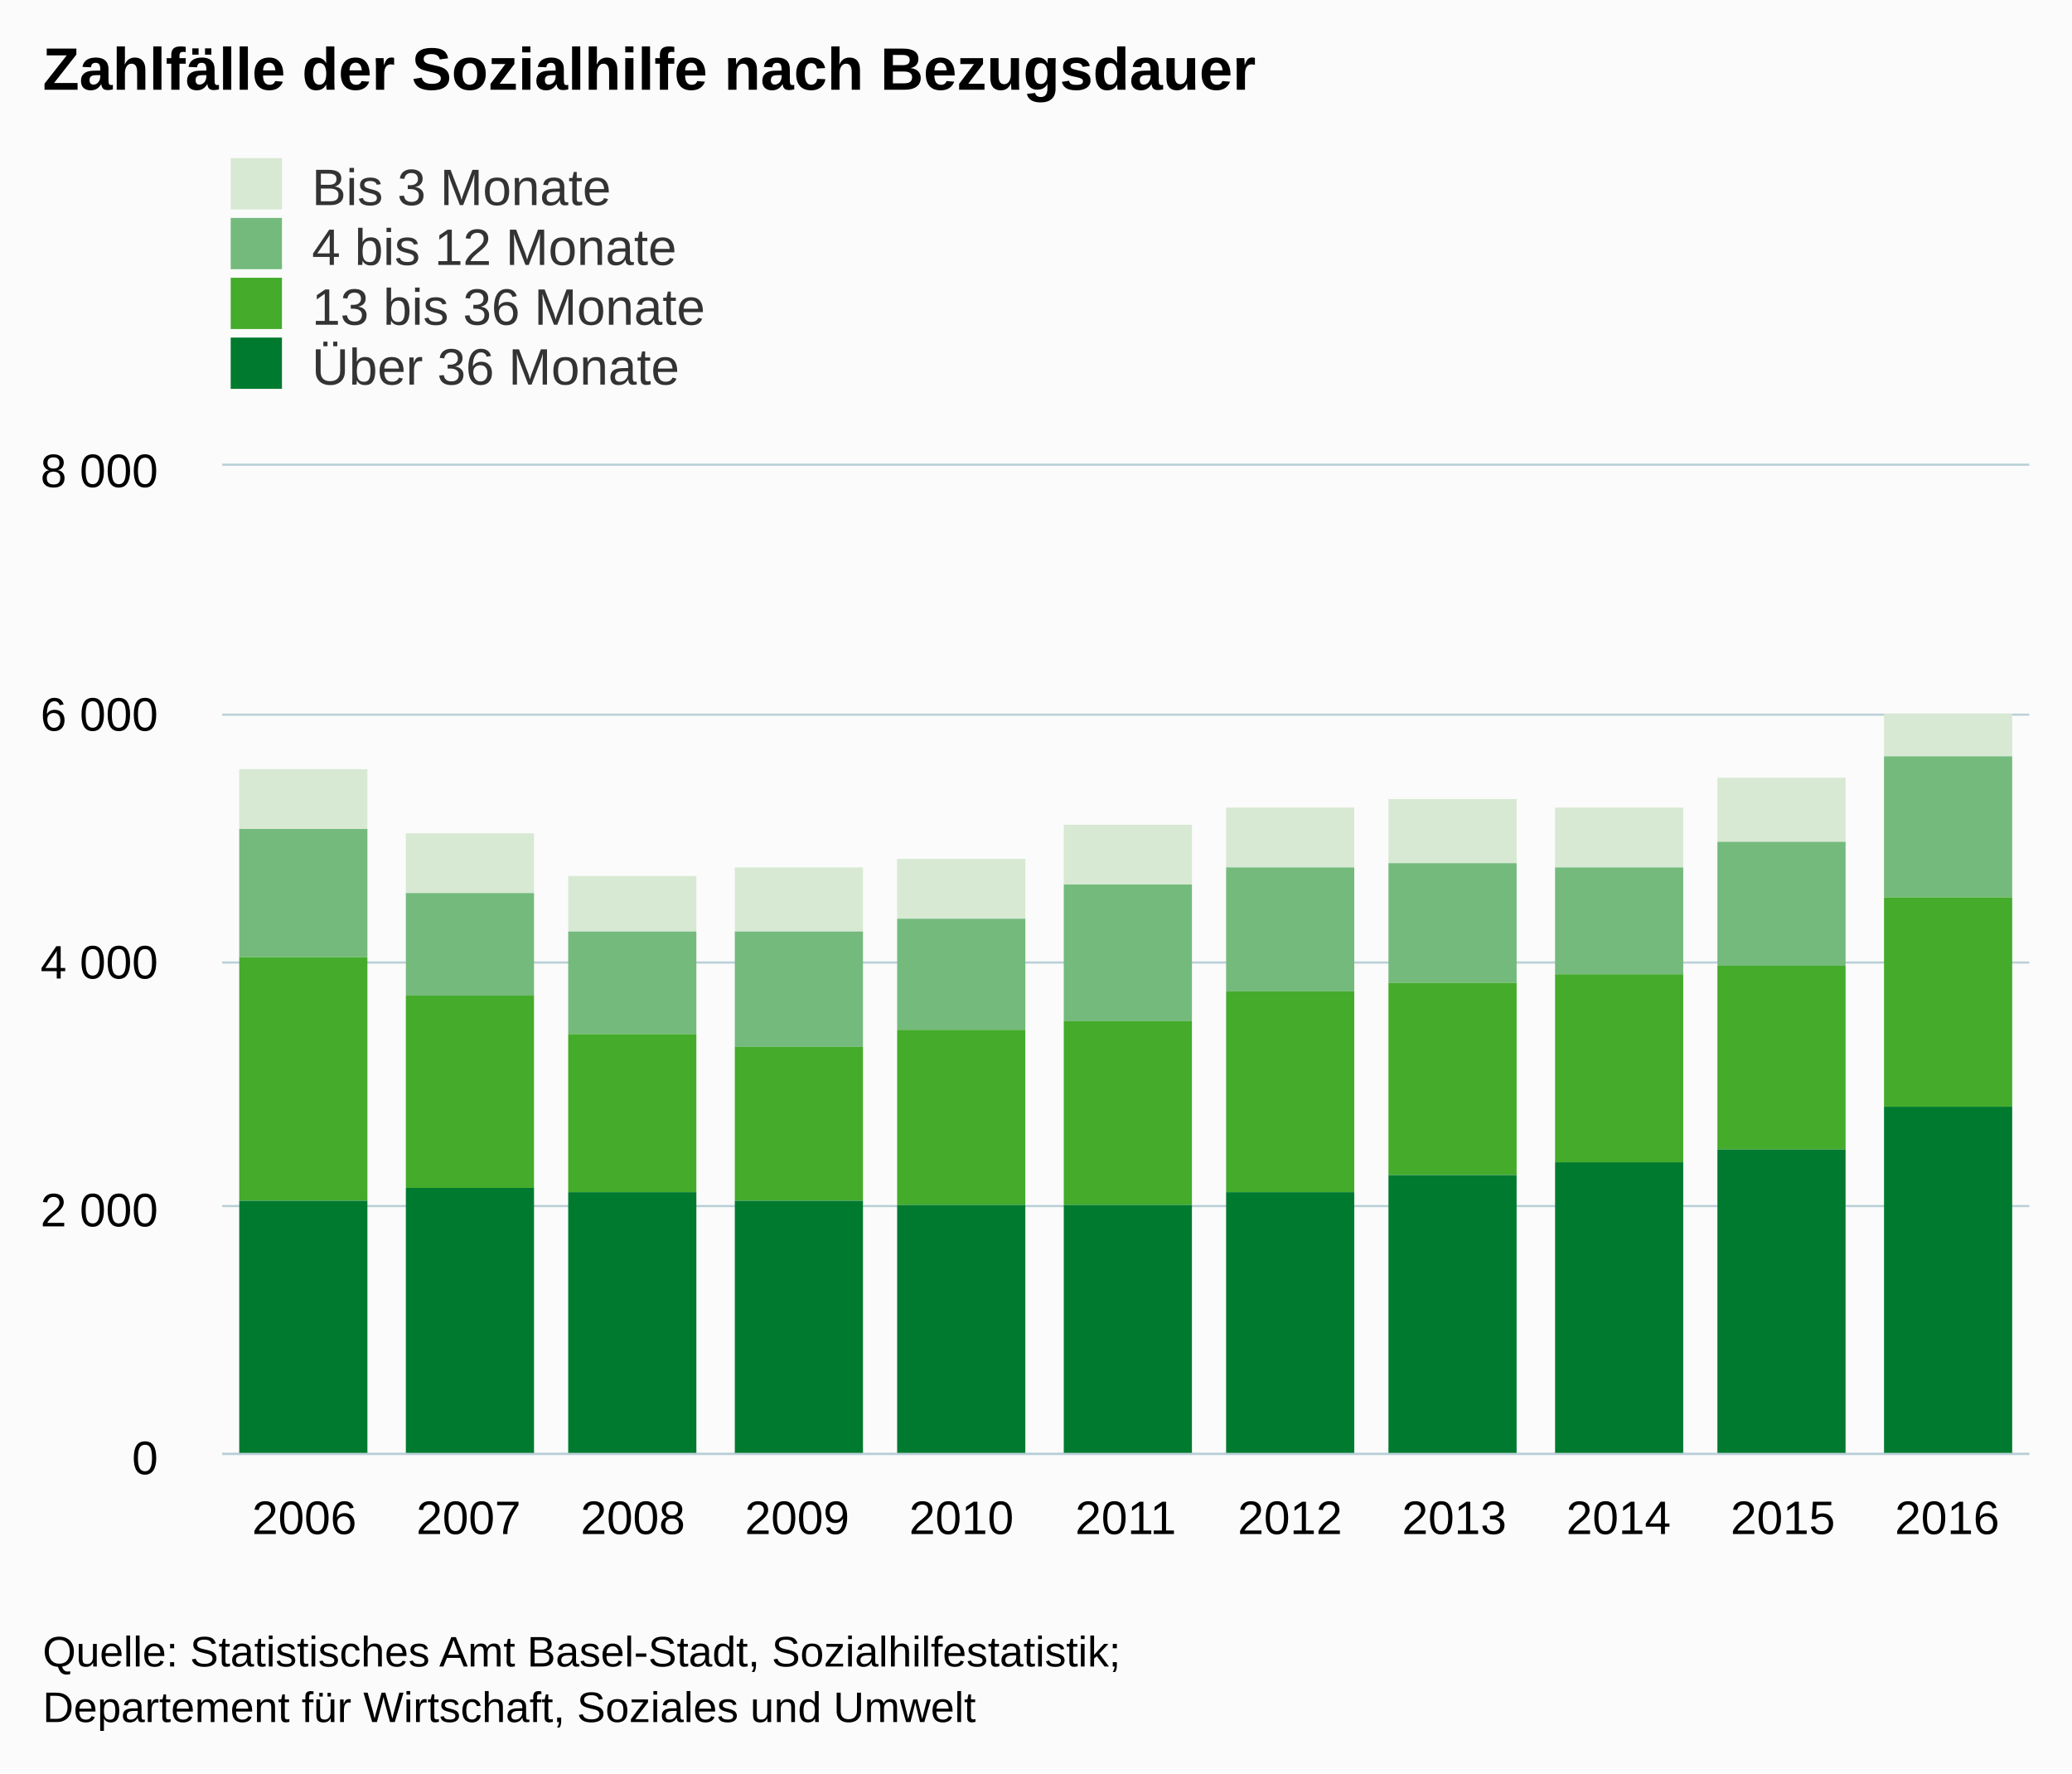
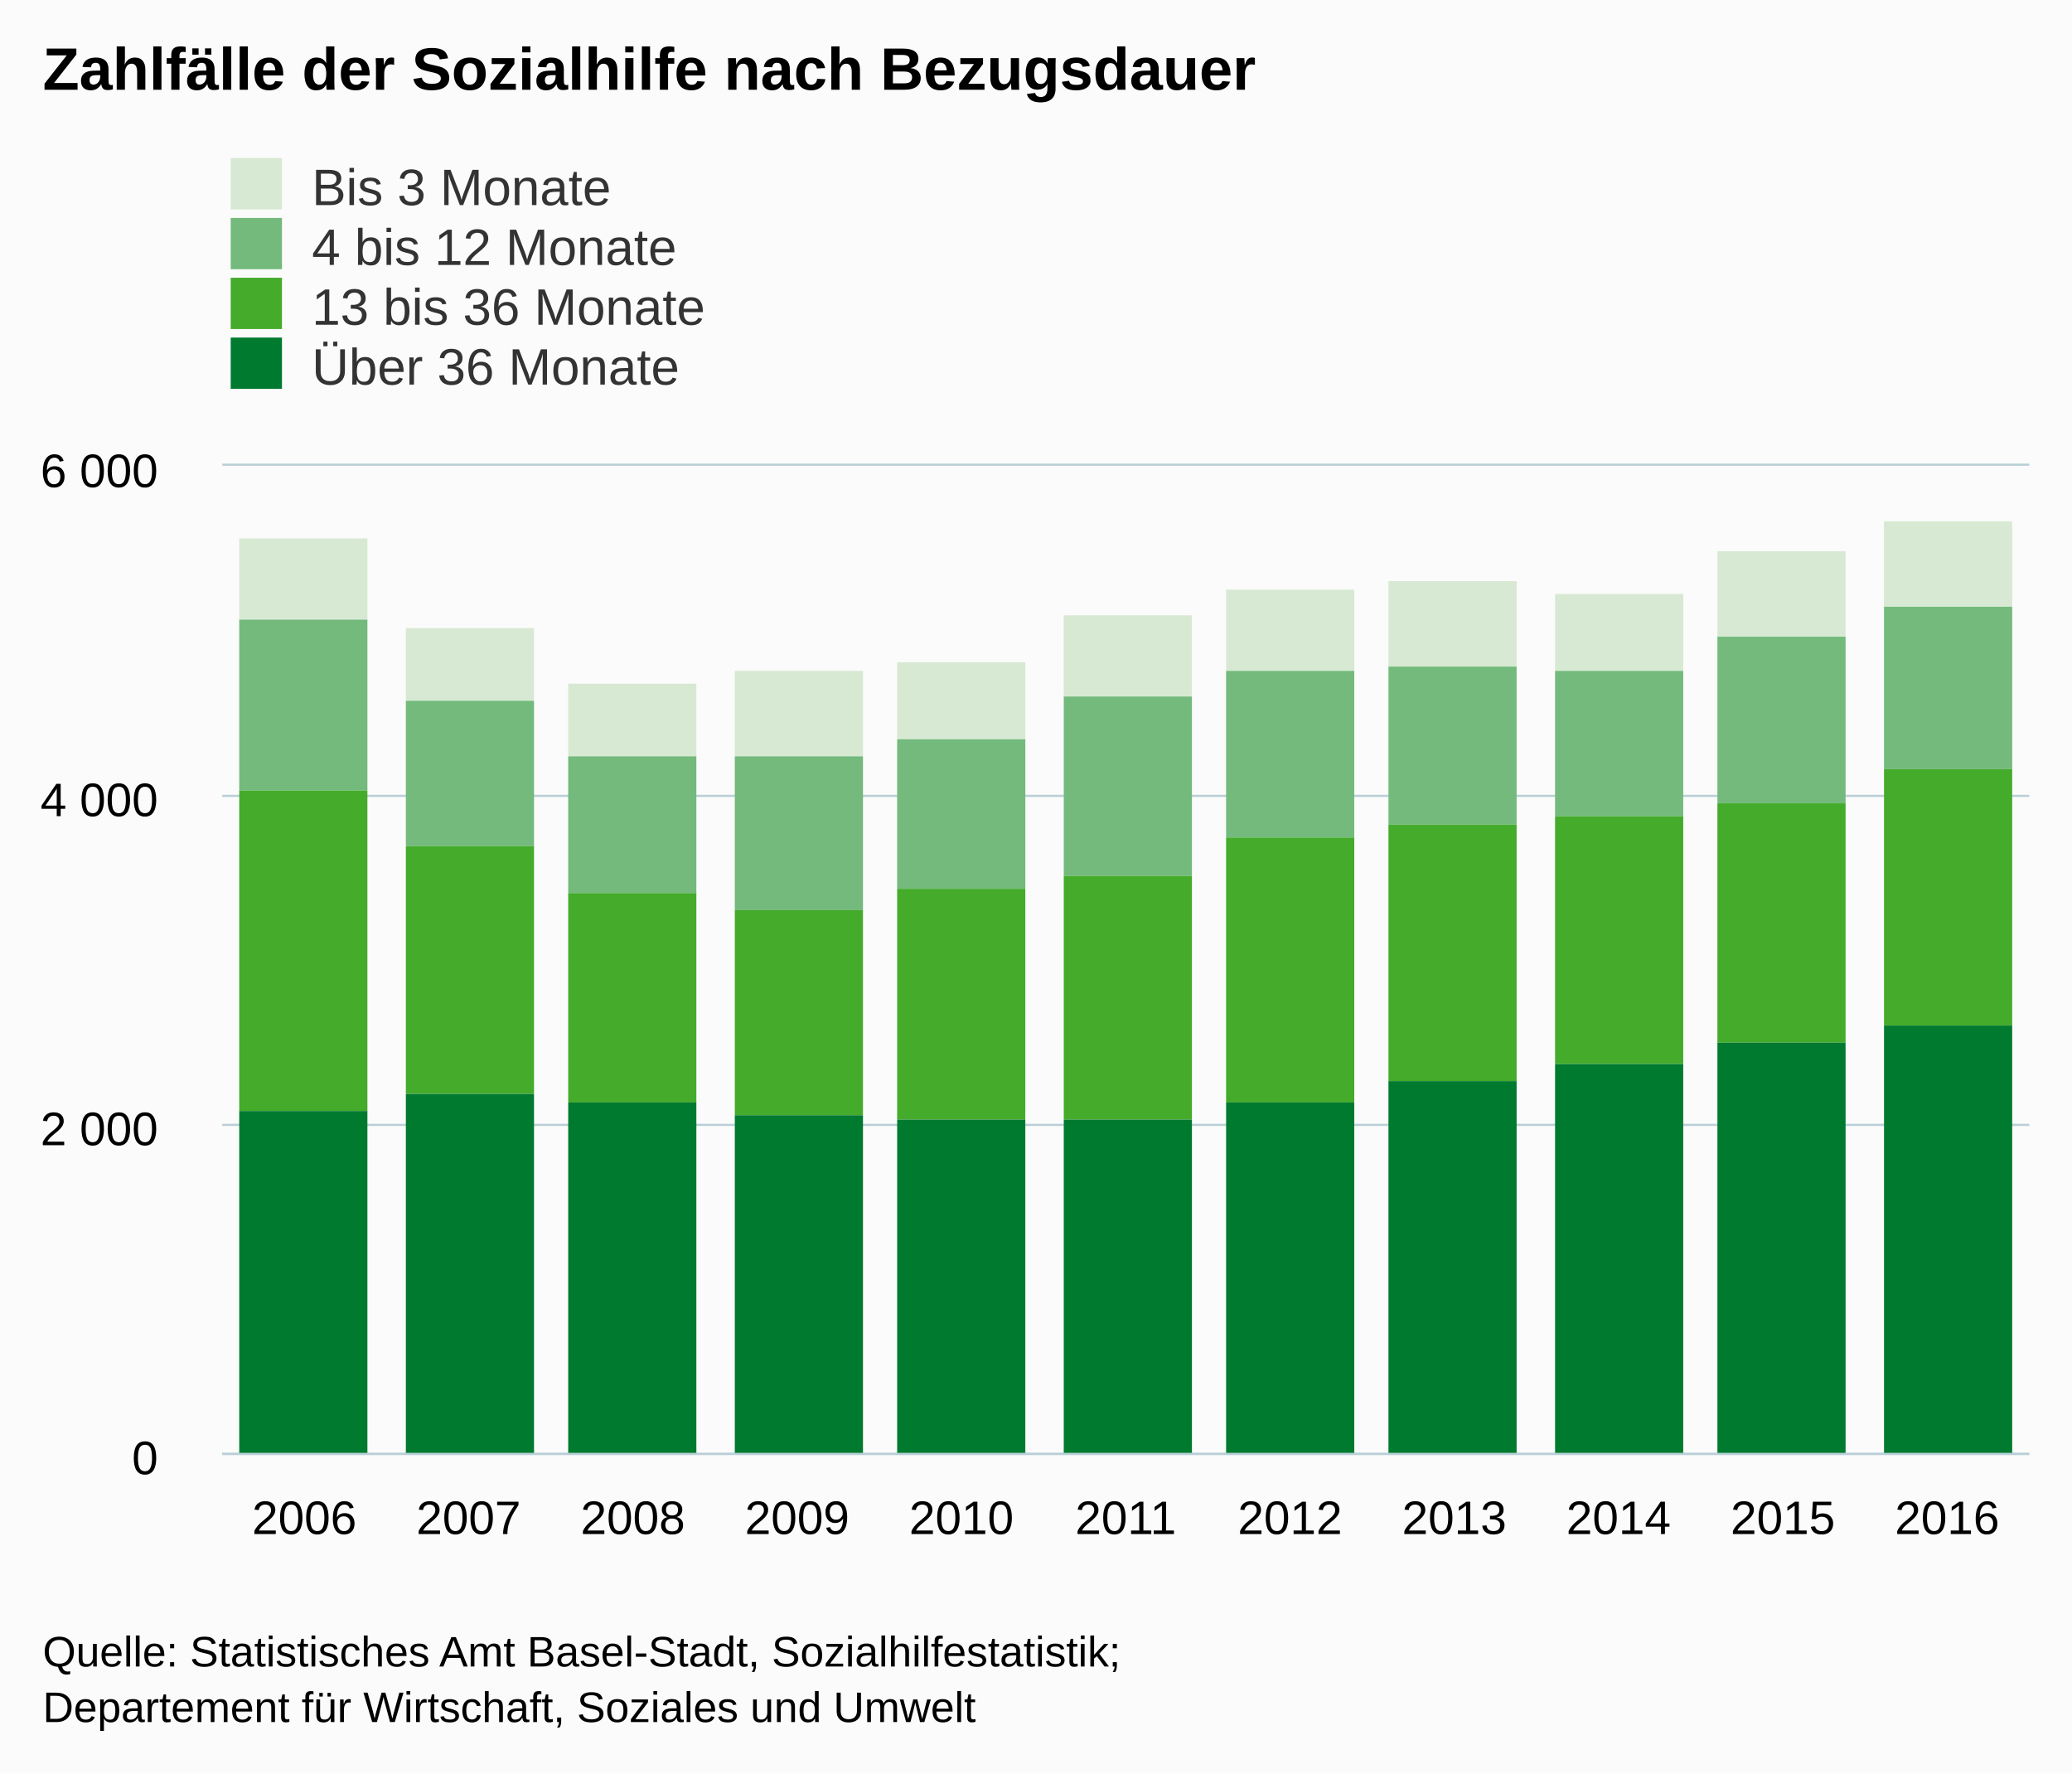
<svg xmlns="http://www.w3.org/2000/svg" version="1.1" class="highcharts-root" style="font-family:arial;font-size:12px;" viewBox="0 0 485 415">
  <defs>
    <clipPath>
      <rect x="0" y="0" width="423" height="231" fill="none" />
    </clipPath>
    <clipPath id="a">
      <rect x="0" y="0" width="423" height="231" fill="none" />
    </clipPath>
  </defs>
  <rect fill="#fbfbfb" class="highcharts-background" x="0" y="0" width="485" height="415" rx="0" ry="0" />
  <rect fill="none" class="highcharts-plot-background" x="52" y="109" width="423" height="231" />
  <g class="highcharts-pane-group" />
  <g class="highcharts-grid highcharts-xaxis-grid ">
    <path fill="none" class="highcharts-grid-line" d="M 89.5 109 L 89.5 340" opacity="1" />
    <path fill="none" class="highcharts-grid-line" d="M 128.5 109 L 128.5 340" opacity="1" />
    <path fill="none" class="highcharts-grid-line" d="M 166.5 109 L 166.5 340" opacity="1" />
    <path fill="none" class="highcharts-grid-line" d="M 205.5 109 L 205.5 340" opacity="1" />
    <path fill="none" class="highcharts-grid-line" d="M 243.5 109 L 243.5 340" opacity="1" />
    <path fill="none" class="highcharts-grid-line" d="M 282.5 109 L 282.5 340" opacity="1" />
    <path fill="none" class="highcharts-grid-line" d="M 320.5 109 L 320.5 340" opacity="1" />
    <path fill="none" class="highcharts-grid-line" d="M 359.5 109 L 359.5 340" opacity="1" />
    <path fill="none" class="highcharts-grid-line" d="M 397.5 109 L 397.5 340" opacity="1" />
    <path fill="none" class="highcharts-grid-line" d="M 436.5 109 L 436.5 340" opacity="1" />
    <path fill="none" class="highcharts-grid-line" d="M 474.5 109 L 474.5 340" opacity="1" />
    <path fill="none" class="highcharts-grid-line" d="M 51.5 109 L 51.5 340" opacity="1" />
  </g>
  <g class="highcharts-grid highcharts-yaxis-grid ">
    <path fill="none" stroke="#B9CFD7" stroke-width="0.5" class="highcharts-grid-line" d="M 52 340.25 L 475 340.25" opacity="1" />
-     <path fill="none" stroke="#B9CFD7" stroke-width="0.5" class="highcharts-grid-line" d="M 52 282.25 L 475 282.25" opacity="1" />
-     <path fill="none" stroke="#B9CFD7" stroke-width="0.5" class="highcharts-grid-line" d="M 52 225.25 L 475 225.25" opacity="1" />
-     <path fill="none" stroke="#B9CFD7" stroke-width="0.5" class="highcharts-grid-line" d="M 52 167.25 L 475 167.25" opacity="1" />
+     <path fill="none" stroke="#B9CFD7" stroke-width="0.5" class="highcharts-grid-line" d="M 52 263.25 L 475 263.25" opacity="1" />
+     <path fill="none" stroke="#B9CFD7" stroke-width="0.5" class="highcharts-grid-line" d="M 52 186.25 L 475 186.25" opacity="1" />
    <path fill="none" stroke="#B9CFD7" stroke-width="0.5" class="highcharts-grid-line" d="M 52 108.75 L 475 108.75" opacity="1" />
  </g>
  <rect fill="none" class="highcharts-plot-border" x="52" y="109" width="423" height="231" />
  <g class="highcharts-axis highcharts-xaxis ">
    <path fill="none" class="highcharts-axis-line" stroke="#B9CFD7" stroke-width="0.5" d="M 52 340.25 L 475 340.25" />
  </g>
  <g class="highcharts-axis highcharts-yaxis ">
    <path fill="none" class="highcharts-axis-line" d="M 52 109 L 52 340" />
  </g>
  <g class="highcharts-series-group">
    <g class="highcharts-series highcharts-series-0 highcharts-column-series highcharts-color-undefined " transform="translate(52,109) scale(1 1)" clip-path="url(#a)">
-       <rect x="4" y="71" width="30" height="14" fill="#d7e9d2" class="highcharts-point" />
-       <rect x="43" y="86" width="30" height="14" fill="#d7e9d2" class="highcharts-point" />
-       <rect x="81" y="96" width="30" height="13" fill="#d7e9d2" class="highcharts-point" />
-       <rect x="120" y="94" width="30" height="15" fill="#d7e9d2" class="highcharts-point" />
-       <rect x="158" y="92" width="30" height="14" fill="#d7e9d2" class="highcharts-point" />
-       <rect x="197" y="84" width="30" height="14" fill="#d7e9d2" class="highcharts-point" />
-       <rect x="235" y="80" width="30" height="14" fill="#d7e9d2" class="highcharts-point" />
-       <rect x="273" y="78" width="30" height="15" fill="#d7e9d2" class="highcharts-point" />
-       <rect x="312" y="80" width="30" height="14" fill="#d7e9d2" class="highcharts-point" />
-       <rect x="350" y="73" width="30" height="15" fill="#d7e9d2" class="highcharts-point" />
-       <rect x="389" y="58" width="30" height="10" fill="#d7e9d2" class="highcharts-point" />
+       <rect x="4" y="17" width="30" height="19" fill="#d7e9d2" class="highcharts-point" />
+       <rect x="43" y="38" width="30" height="17" fill="#d7e9d2" class="highcharts-point" />
+       <rect x="81" y="51" width="30" height="17" fill="#d7e9d2" class="highcharts-point" />
+       <rect x="120" y="48" width="30" height="20" fill="#d7e9d2" class="highcharts-point" />
+       <rect x="158" y="46" width="30" height="18" fill="#d7e9d2" class="highcharts-point" />
+       <rect x="197" y="35" width="30" height="19" fill="#d7e9d2" class="highcharts-point" />
+       <rect x="235" y="29" width="30" height="19" fill="#d7e9d2" class="highcharts-point" />
+       <rect x="273" y="27" width="30" height="20" fill="#d7e9d2" class="highcharts-point" />
+       <rect x="312" y="30" width="30" height="18" fill="#d7e9d2" class="highcharts-point" />
+       <rect x="350" y="20" width="30" height="20" fill="#d7e9d2" class="highcharts-point" />
+       <rect x="389" y="13" width="30" height="20" fill="#d7e9d2" class="highcharts-point" />
    </g>
    <g class="highcharts-markers highcharts-series-0 highcharts-column-series highcharts-color-undefined " transform="translate(52,109) scale(1 1)" clip-path="none" />
    <g class="highcharts-series highcharts-series-1 highcharts-column-series highcharts-color-undefined " transform="translate(52,109) scale(1 1)" clip-path="url(#a)">
-       <rect x="4" y="85" width="30" height="30" fill="#73ba7c" class="highcharts-point" />
-       <rect x="43" y="100" width="30" height="24" fill="#73ba7c" class="highcharts-point" />
-       <rect x="81" y="109" width="30" height="24" fill="#73ba7c" class="highcharts-point" />
-       <rect x="120" y="109" width="30" height="27" fill="#73ba7c" class="highcharts-point" />
-       <rect x="158" y="106" width="30" height="26" fill="#73ba7c" class="highcharts-point" />
-       <rect x="197" y="98" width="30" height="32" fill="#73ba7c" class="highcharts-point" />
-       <rect x="235" y="94" width="30" height="29" fill="#73ba7c" class="highcharts-point" />
-       <rect x="273" y="93" width="30" height="28" fill="#73ba7c" class="highcharts-point" />
-       <rect x="312" y="94" width="30" height="25" fill="#73ba7c" class="highcharts-point" />
-       <rect x="350" y="88" width="30" height="29" fill="#73ba7c" class="highcharts-point" />
-       <rect x="389" y="68" width="30" height="33" fill="#73ba7c" class="highcharts-point" />
+       <rect x="4" y="36" width="30" height="40" fill="#73ba7c" class="highcharts-point" />
+       <rect x="43" y="55" width="30" height="34" fill="#73ba7c" class="highcharts-point" />
+       <rect x="81" y="68" width="30" height="32" fill="#73ba7c" class="highcharts-point" />
+       <rect x="120" y="68" width="30" height="36" fill="#73ba7c" class="highcharts-point" />
+       <rect x="158" y="64" width="30" height="35" fill="#73ba7c" class="highcharts-point" />
+       <rect x="197" y="54" width="30" height="42" fill="#73ba7c" class="highcharts-point" />
+       <rect x="235" y="48" width="30" height="39" fill="#73ba7c" class="highcharts-point" />
+       <rect x="273" y="47" width="30" height="37" fill="#73ba7c" class="highcharts-point" />
+       <rect x="312" y="48" width="30" height="34" fill="#73ba7c" class="highcharts-point" />
+       <rect x="350" y="40" width="30" height="39" fill="#73ba7c" class="highcharts-point" />
+       <rect x="389" y="33" width="30" height="38" fill="#73ba7c" class="highcharts-point" />
    </g>
    <g class="highcharts-markers highcharts-series-1 highcharts-column-series highcharts-color-undefined " transform="translate(52,109) scale(1 1)" clip-path="none" />
    <g class="highcharts-series highcharts-series-2 highcharts-column-series highcharts-color-undefined " transform="translate(52,109) scale(1 1)" clip-path="url(#a)">
-       <rect x="4" y="115" width="30" height="57" fill="#44ab2b" class="highcharts-point" />
-       <rect x="43" y="124" width="30" height="45" fill="#44ab2b" class="highcharts-point" />
-       <rect x="81" y="133" width="30" height="37" fill="#44ab2b" class="highcharts-point" />
-       <rect x="120" y="136" width="30" height="36" fill="#44ab2b" class="highcharts-point" />
-       <rect x="158" y="132" width="30" height="41" fill="#44ab2b" class="highcharts-point" />
-       <rect x="197" y="130" width="30" height="43" fill="#44ab2b" class="highcharts-point" />
-       <rect x="235" y="123" width="30" height="47" fill="#44ab2b" class="highcharts-point" />
-       <rect x="273" y="121" width="30" height="45" fill="#44ab2b" class="highcharts-point" />
-       <rect x="312" y="119" width="30" height="44" fill="#44ab2b" class="highcharts-point" />
-       <rect x="350" y="117" width="30" height="43" fill="#44ab2b" class="highcharts-point" />
-       <rect x="389" y="101" width="30" height="49" fill="#44ab2b" class="highcharts-point" />
+       <rect x="4" y="76" width="30" height="75" fill="#44ab2b" class="highcharts-point" />
+       <rect x="43" y="89" width="30" height="58" fill="#44ab2b" class="highcharts-point" />
+       <rect x="81" y="100" width="30" height="49" fill="#44ab2b" class="highcharts-point" />
+       <rect x="120" y="104" width="30" height="48" fill="#44ab2b" class="highcharts-point" />
+       <rect x="158" y="99" width="30" height="54" fill="#44ab2b" class="highcharts-point" />
+       <rect x="197" y="96" width="30" height="57" fill="#44ab2b" class="highcharts-point" />
+       <rect x="235" y="87" width="30" height="62" fill="#44ab2b" class="highcharts-point" />
+       <rect x="273" y="84" width="30" height="60" fill="#44ab2b" class="highcharts-point" />
+       <rect x="312" y="82" width="30" height="58" fill="#44ab2b" class="highcharts-point" />
+       <rect x="350" y="79" width="30" height="56" fill="#44ab2b" class="highcharts-point" />
+       <rect x="389" y="71" width="30" height="60" fill="#44ab2b" class="highcharts-point" />
    </g>
    <g class="highcharts-markers highcharts-series-2 highcharts-column-series highcharts-color-undefined " transform="translate(52,109) scale(1 1)" clip-path="none" />
    <g class="highcharts-series highcharts-series-3 highcharts-column-series highcharts-color-undefined " transform="translate(52,109) scale(1 1)" clip-path="url(#a)">
-       <rect x="4" y="172" width="30" height="60" fill="#007a2f" class="highcharts-point" />
-       <rect x="43" y="169" width="30" height="63" fill="#007a2f" class="highcharts-point" />
-       <rect x="81" y="170" width="30" height="62" fill="#007a2f" class="highcharts-point" />
-       <rect x="120" y="172" width="30" height="60" fill="#007a2f" class="highcharts-point" />
-       <rect x="158" y="173" width="30" height="59" fill="#007a2f" class="highcharts-point" />
-       <rect x="197" y="173" width="30" height="59" fill="#007a2f" class="highcharts-point" />
-       <rect x="235" y="170" width="30" height="62" fill="#007a2f" class="highcharts-point" />
-       <rect x="273" y="166" width="30" height="66" fill="#007a2f" class="highcharts-point" />
-       <rect x="312" y="163" width="30" height="69" fill="#007a2f" class="highcharts-point" />
-       <rect x="350" y="160" width="30" height="72" fill="#007a2f" class="highcharts-point" />
-       <rect x="389" y="150" width="30" height="82" fill="#007a2f" class="highcharts-point" />
+       <rect x="4" y="151" width="30" height="81" fill="#007a2f" class="highcharts-point" />
+       <rect x="43" y="147" width="30" height="85" fill="#007a2f" class="highcharts-point" />
+       <rect x="81" y="149" width="30" height="83" fill="#007a2f" class="highcharts-point" />
+       <rect x="120" y="152" width="30" height="80" fill="#007a2f" class="highcharts-point" />
+       <rect x="158" y="153" width="30" height="79" fill="#007a2f" class="highcharts-point" />
+       <rect x="197" y="153" width="30" height="79" fill="#007a2f" class="highcharts-point" />
+       <rect x="235" y="149" width="30" height="83" fill="#007a2f" class="highcharts-point" />
+       <rect x="273" y="144" width="30" height="88" fill="#007a2f" class="highcharts-point" />
+       <rect x="312" y="140" width="30" height="92" fill="#007a2f" class="highcharts-point" />
+       <rect x="350" y="135" width="30" height="97" fill="#007a2f" class="highcharts-point" />
+       <rect x="389" y="131" width="30" height="101" fill="#007a2f" class="highcharts-point" />
    </g>
    <g class="highcharts-markers highcharts-series-3 highcharts-column-series highcharts-color-undefined " transform="translate(52,109) scale(1 1)" clip-path="none" />
  </g>
  <text x="10" text-anchor="start" class="highcharts-title" style="color:#000000;font-size:14px;font-weight:bold;fill:#000000;" y="21">
    <tspan>Zahlfälle der Sozialhilfe nach Bezugsdauer</tspan>
  </text>
  <g class="highcharts-legend" transform="translate(44,30)">
    <rect fill="none" class="highcharts-legend-box" rx="0" ry="0" x="0" y="0" width="208" height="67" visibility="visible" />
    <g>
      <g>
        <g class="highcharts-legend-item highcharts-column-series highcharts-color-undefined highcharts-series-0" transform="translate(8,3)">
          <text x="21" style="color:#333333;font-size:12px;font-weight:normal;cursor:pointer;fill:#333333;" text-anchor="start" y="15">
            <tspan>Bis 3 Monate</tspan>
          </text>
          <rect x="2" y="4" width="12" height="12" fill="#d7e9d2" class="highcharts-point" />
        </g>
        <g class="highcharts-legend-item highcharts-column-series highcharts-color-undefined highcharts-series-1" transform="translate(8,17)">
          <text x="21" y="15" style="color:#333333;font-size:12px;font-weight:normal;cursor:pointer;fill:#333333;" text-anchor="start">
            <tspan>4 bis 12 Monate</tspan>
          </text>
          <rect x="2" y="4" width="12" height="12" fill="#73ba7c" class="highcharts-point" />
        </g>
        <g class="highcharts-legend-item highcharts-column-series highcharts-color-undefined highcharts-series-2" transform="translate(8,31)">
          <text x="21" y="15" style="color:#333333;font-size:12px;font-weight:normal;cursor:pointer;fill:#333333;" text-anchor="start">
            <tspan>13 bis 36 Monate</tspan>
          </text>
          <rect x="2" y="4" width="12" height="12" fill="#44ab2b" class="highcharts-point" />
        </g>
        <g class="highcharts-legend-item highcharts-column-series highcharts-color-undefined highcharts-series-3" transform="translate(8,45)">
          <text x="21" y="15" style="color:#333333;font-size:12px;font-weight:normal;cursor:pointer;fill:#333333;" text-anchor="start">
            <tspan>Über 36 Monate</tspan>
          </text>
          <rect x="2" y="4" width="12" height="12" fill="#007a2f" class="highcharts-point" />
        </g>
      </g>
    </g>
  </g>
  <g class="highcharts-axis-labels highcharts-xaxis-labels ">
    <text x="71.227" style="color:#000000;cursor:default;font-size:11px;fill:#000000;" text-anchor="middle" transform="translate(0,0)" y="359" opacity="1">
      2006
    </text>
    <text x="109.682" style="color:#000000;cursor:default;font-size:11px;fill:#000000;" text-anchor="middle" transform="translate(0,0)" y="359" opacity="1">
      2007
    </text>
    <text x="148.136" style="color:#000000;cursor:default;font-size:11px;fill:#000000;" text-anchor="middle" transform="translate(0,0)" y="359" opacity="1">
      2008
    </text>
    <text x="186.591" style="color:#000000;cursor:default;font-size:11px;fill:#000000;" text-anchor="middle" transform="translate(0,0)" y="359" opacity="1">
      2009
    </text>
    <text x="225.045" style="color:#000000;cursor:default;font-size:11px;fill:#000000;" text-anchor="middle" transform="translate(0,0)" y="359" opacity="1">
      2010
    </text>
    <text x="263.5" style="color:#000000;cursor:default;font-size:11px;fill:#000000;" text-anchor="middle" transform="translate(0,0)" y="359" opacity="1">
      2011
    </text>
    <text x="301.955" style="color:#000000;cursor:default;font-size:11px;fill:#000000;" text-anchor="middle" transform="translate(0,0)" y="359" opacity="1">
      2012
    </text>
    <text x="340.409" style="color:#000000;cursor:default;font-size:11px;fill:#000000;" text-anchor="middle" transform="translate(0,0)" y="359" opacity="1">
      2013
    </text>
    <text x="378.864" style="color:#000000;cursor:default;font-size:11px;fill:#000000;" text-anchor="middle" transform="translate(0,0)" y="359" opacity="1">
      2014
    </text>
    <text x="417.318" style="color:#000000;cursor:default;font-size:11px;fill:#000000;" text-anchor="middle" transform="translate(0,0)" y="359" opacity="1">
      2015
    </text>
    <text x="455.773" style="color:#000000;cursor:default;font-size:11px;fill:#000000;" text-anchor="middle" transform="translate(0,0)" y="359" opacity="1">
      2016
    </text>
  </g>
  <g class="highcharts-axis-labels highcharts-yaxis-labels ">
    <text x="37" style="color:#000000;cursor:default;font-size:11px;fill:#000000;" text-anchor="end" transform="translate(0,0)" y="345" opacity="1">
      <tspan>0</tspan>
    </text>
-     <text x="37" style="color:#000000;cursor:default;font-size:11px;fill:#000000;" text-anchor="end" transform="translate(0,0)" y="287" opacity="1">
+     <text x="37" style="color:#000000;cursor:default;font-size:11px;fill:#000000;" text-anchor="end" transform="translate(0,0)" y="268" opacity="1">
      <tspan>2 000</tspan>
    </text>
-     <text x="37" style="color:#000000;cursor:default;font-size:11px;fill:#000000;" text-anchor="end" transform="translate(0,0)" y="229" opacity="1">
+     <text x="37" style="color:#000000;cursor:default;font-size:11px;fill:#000000;" text-anchor="end" transform="translate(0,0)" y="191" opacity="1">
      <tspan>4 000</tspan>
    </text>
-     <text x="37" style="color:#000000;cursor:default;font-size:11px;fill:#000000;" text-anchor="end" transform="translate(0,0)" y="171" opacity="1">
+     <text x="37" style="color:#000000;cursor:default;font-size:11px;fill:#000000;" text-anchor="end" transform="translate(0,0)" y="114" opacity="1">
      <tspan>6 000</tspan>
-     </text>
-     <text x="37" style="color:#000000;cursor:default;font-size:11px;fill:#000000;" text-anchor="end" transform="translate(0,0)" y="114" opacity="1">
-       <tspan>8 000</tspan>
    </text>
  </g>
  <text x="10" class="highcharts-credits" text-anchor="start" style="cursor:default;color:#000000;font-size:10px;fill:#000000;" y="390">
    <tspan>Quelle: Statistisches Amt Basel-Stadt, Sozialhilfestatistik;</tspan>
    <tspan x="10" dy="13">Departement für Wirtschaft, Soziales und Umwelt</tspan>
  </text>
</svg>
